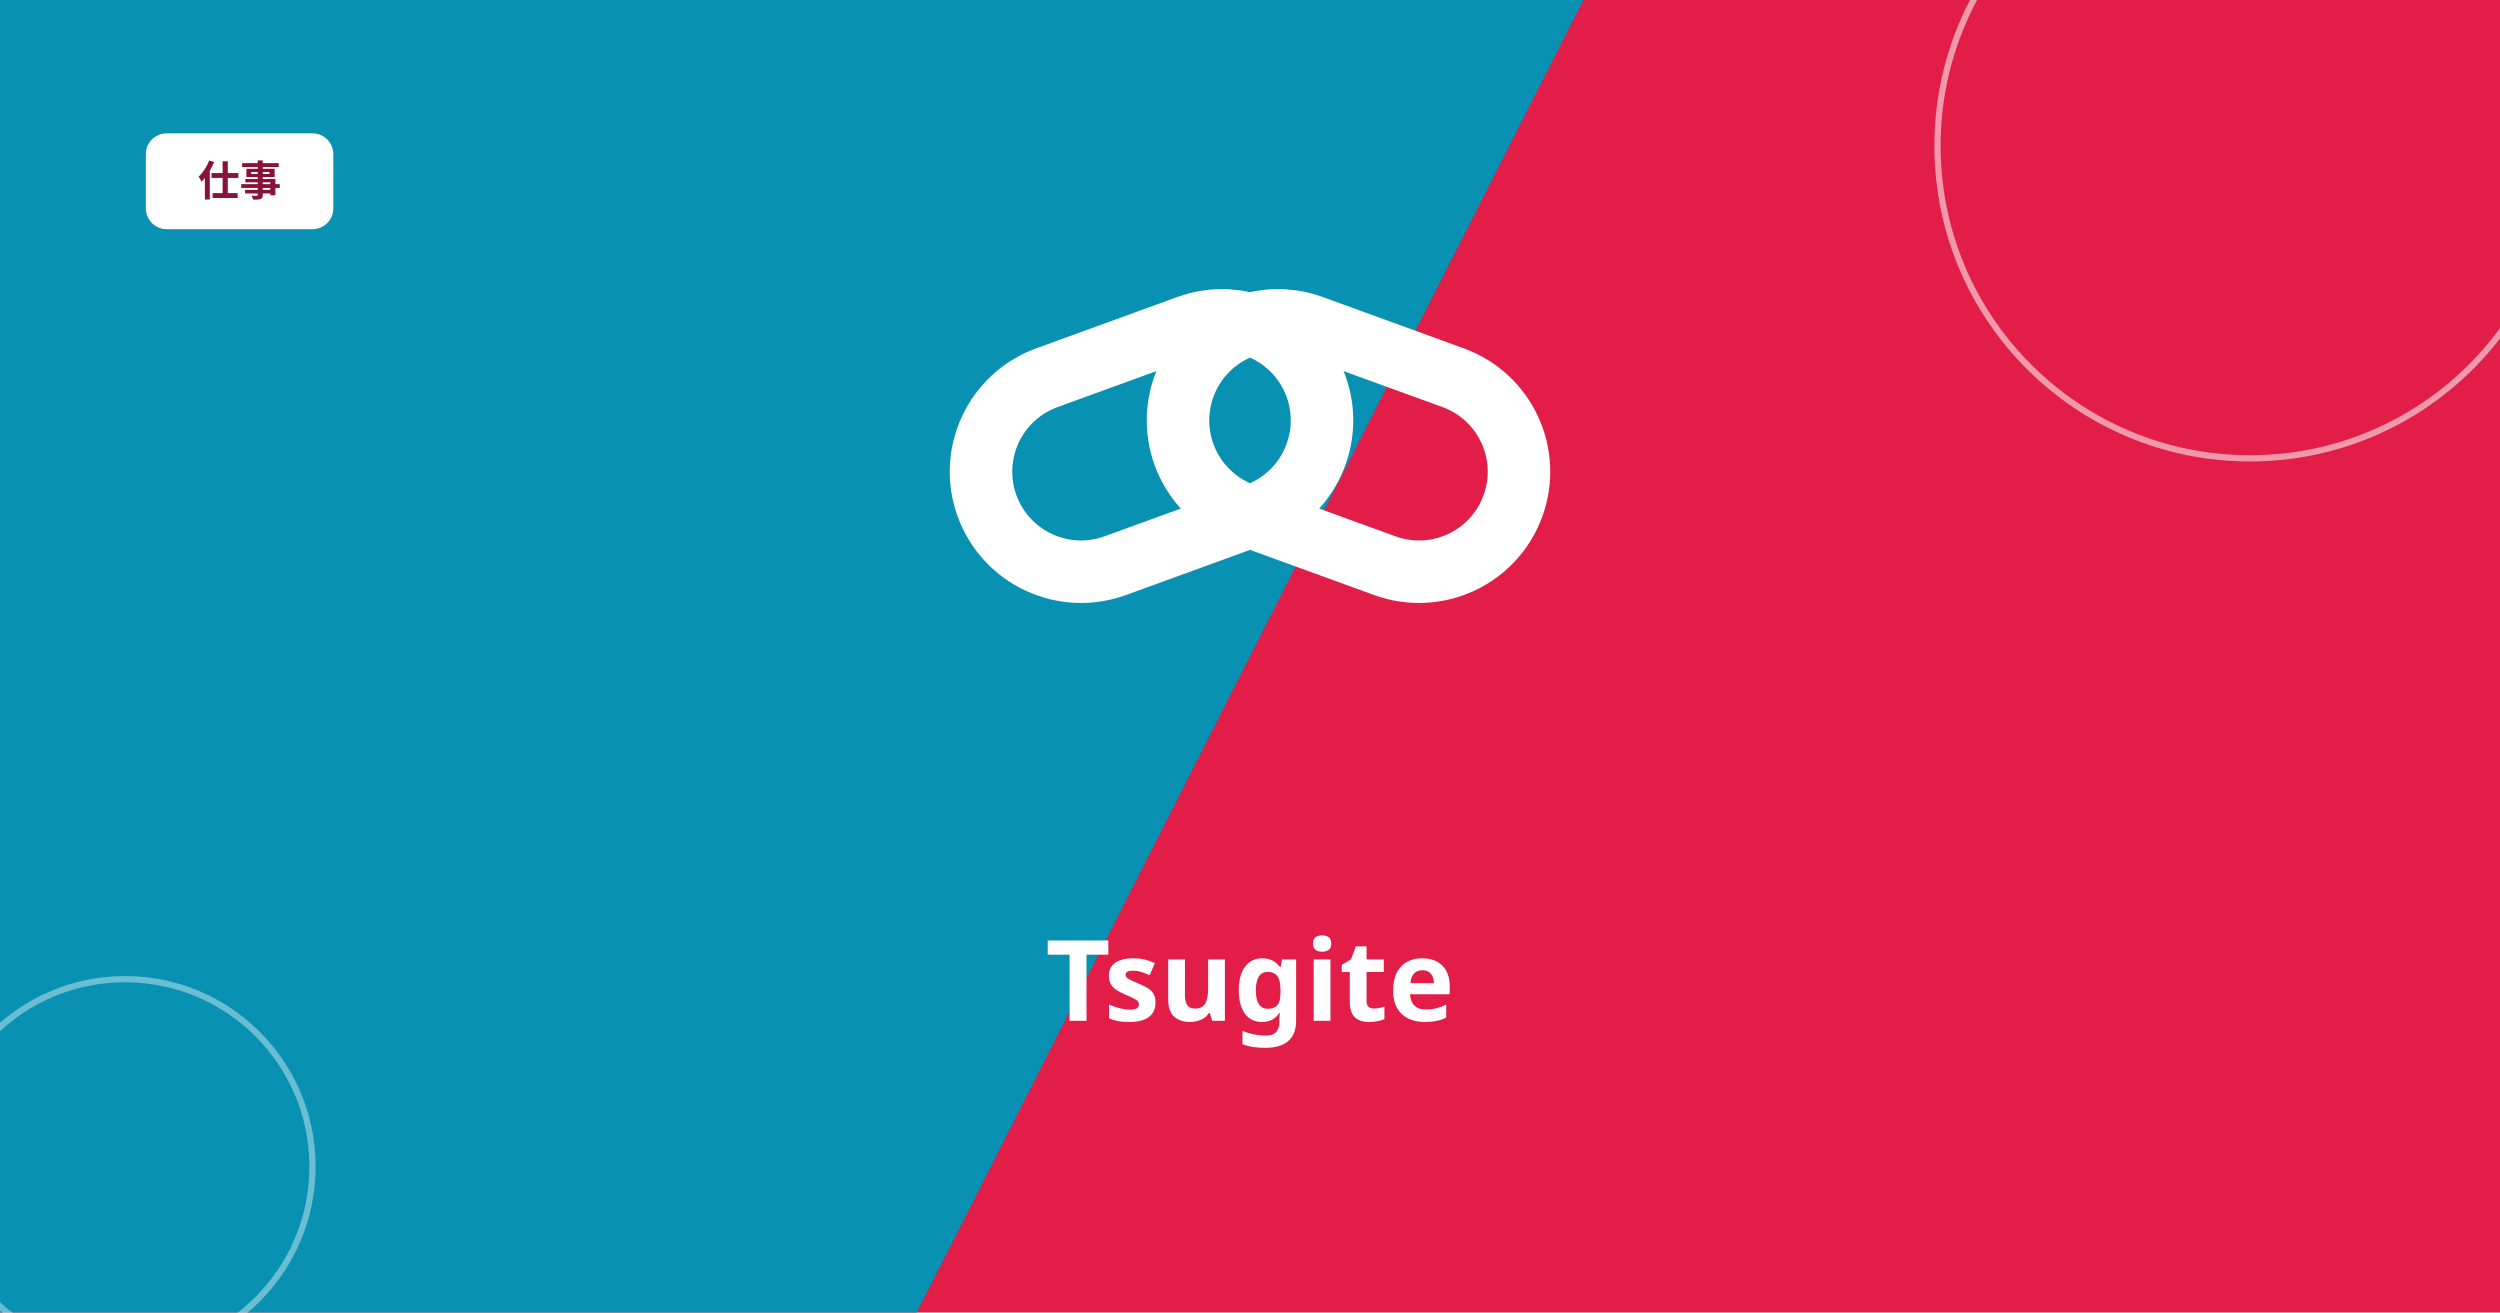
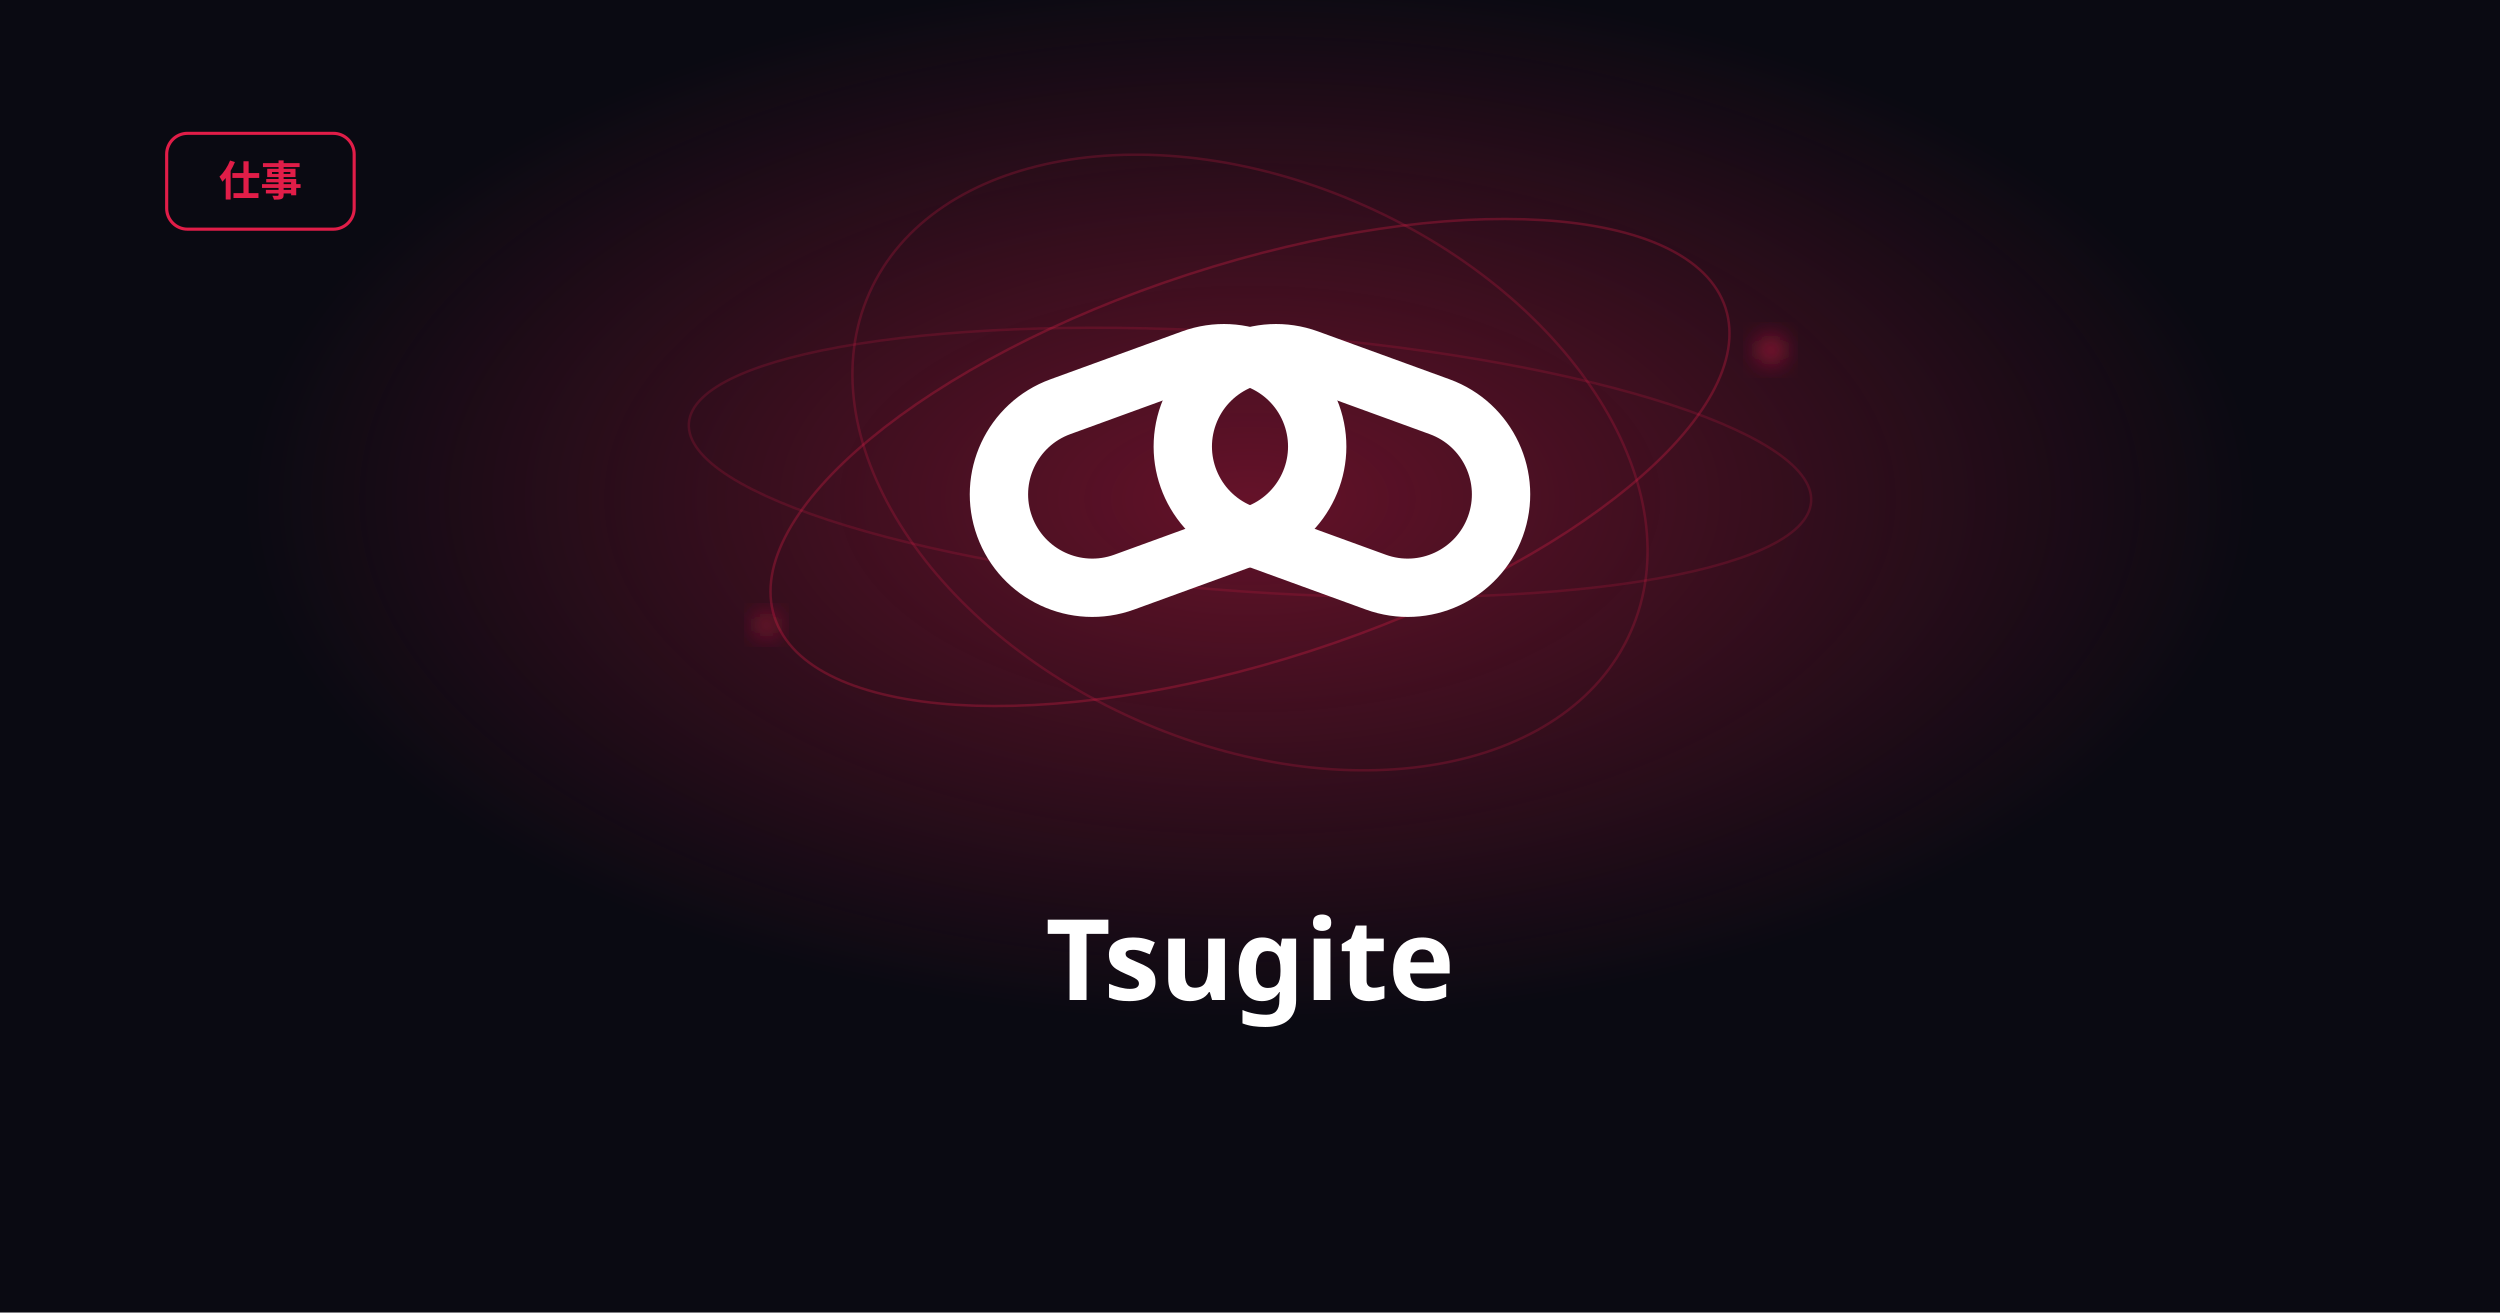
<svg xmlns="http://www.w3.org/2000/svg" viewBox="0 0 1200 630">
-   <rect width="1200" height="630" fill="#e11d48" />
-   <path d="M0 0 L760 0 L440 630 L0 630 Z" fill="#0891b2" />
-   <circle cx="1080" cy="70" r="150" fill="none" stroke="#ffffff" stroke-width="3" opacity="0.55" />
-   <circle cx="60" cy="560" r="90" fill="none" stroke="#ffffff" stroke-width="3" opacity="0.4" />
-   <rect x="70" y="64" width="90" height="46" rx="10" fill="#ffffff" />
-   <text x="115.0" y="94" font-size="20" font-weight="700" fill="#881337" text-anchor="middle" font-family="'Noto Sans JP', sans-serif">仕事</text>
-   <g transform="translate(600 210) scale(6.0) translate(-32 -32)" fill="none" stroke="#ffffff" stroke-width="5" stroke-linecap="round" stroke-linejoin="round">
+   <defs>
+     <radialGradient id="ob-glow" cx="50%" cy="38%" r="40%">
+       <stop offset="0%" stop-color="#e11d48" stop-opacity="0.42" />
+       <stop offset="100%" stop-color="#e11d48" stop-opacity="0" />
+     </radialGradient>
+     <filter id="ob-b" x="-80%" y="-80%" width="260%" height="260%">
+       <feGaussianBlur stdDeviation="6" />
+     </filter>
+   </defs>
+   <rect width="1200" height="630" fill="#0a0a12" />
+   <rect width="1200" height="630" fill="url(#ob-glow)" />
+   <g stroke="#e11d48" fill="none">
+     <ellipse cx="600" cy="222" rx="240" ry="95" opacity="0.3" stroke-width="1.2" transform="rotate(-18 600 222)" />
+     <ellipse cx="600" cy="222" rx="200" ry="135" opacity="0.22" stroke-width="1.2" transform="rotate(24 600 222)" />
+     <ellipse cx="600" cy="222" rx="270" ry="62" opacity="0.18" stroke-width="1.2" transform="rotate(4 600 222)" />
+   </g>
+   <circle cx="850" cy="168" r="5" fill="#e11d48" filter="url(#ob-b)" />
+   <circle cx="368" cy="300" r="4" fill="#e11d48" filter="url(#ob-b)" />
+   <rect x="80" y="64" width="90" height="46" rx="10" fill="none" stroke="#e11d48" stroke-width="1.5" />
+   <text x="125.0" y="94" font-size="20" font-weight="700" fill="#e11d48" text-anchor="middle" font-family="'Noto Sans JP', sans-serif">仕事</text>
+   <g transform="translate(600 222) scale(5.6) translate(-32 -32)" fill="none" stroke="#ffffff" stroke-width="5" stroke-linecap="round" stroke-linejoin="round">
    <g transform="rotate(-20 26 32)">
      <rect x="10" y="24" width="28" height="16" rx="8" />
    </g>
    <g transform="rotate(20 38 32)">
      <rect x="26" y="24" width="28" height="16" rx="8" />
    </g>
  </g>
-   <text x="600" y="490" font-size="54" font-weight="900" text-anchor="middle" fill="#ffffff" font-family="'Noto Sans JP', sans-serif">Tsugite</text>
+   <text x="600" y="480" font-size="54" font-weight="900" text-anchor="middle" fill="#ffffff" font-family="'Noto Sans JP', sans-serif">Tsugite</text>
</svg>
